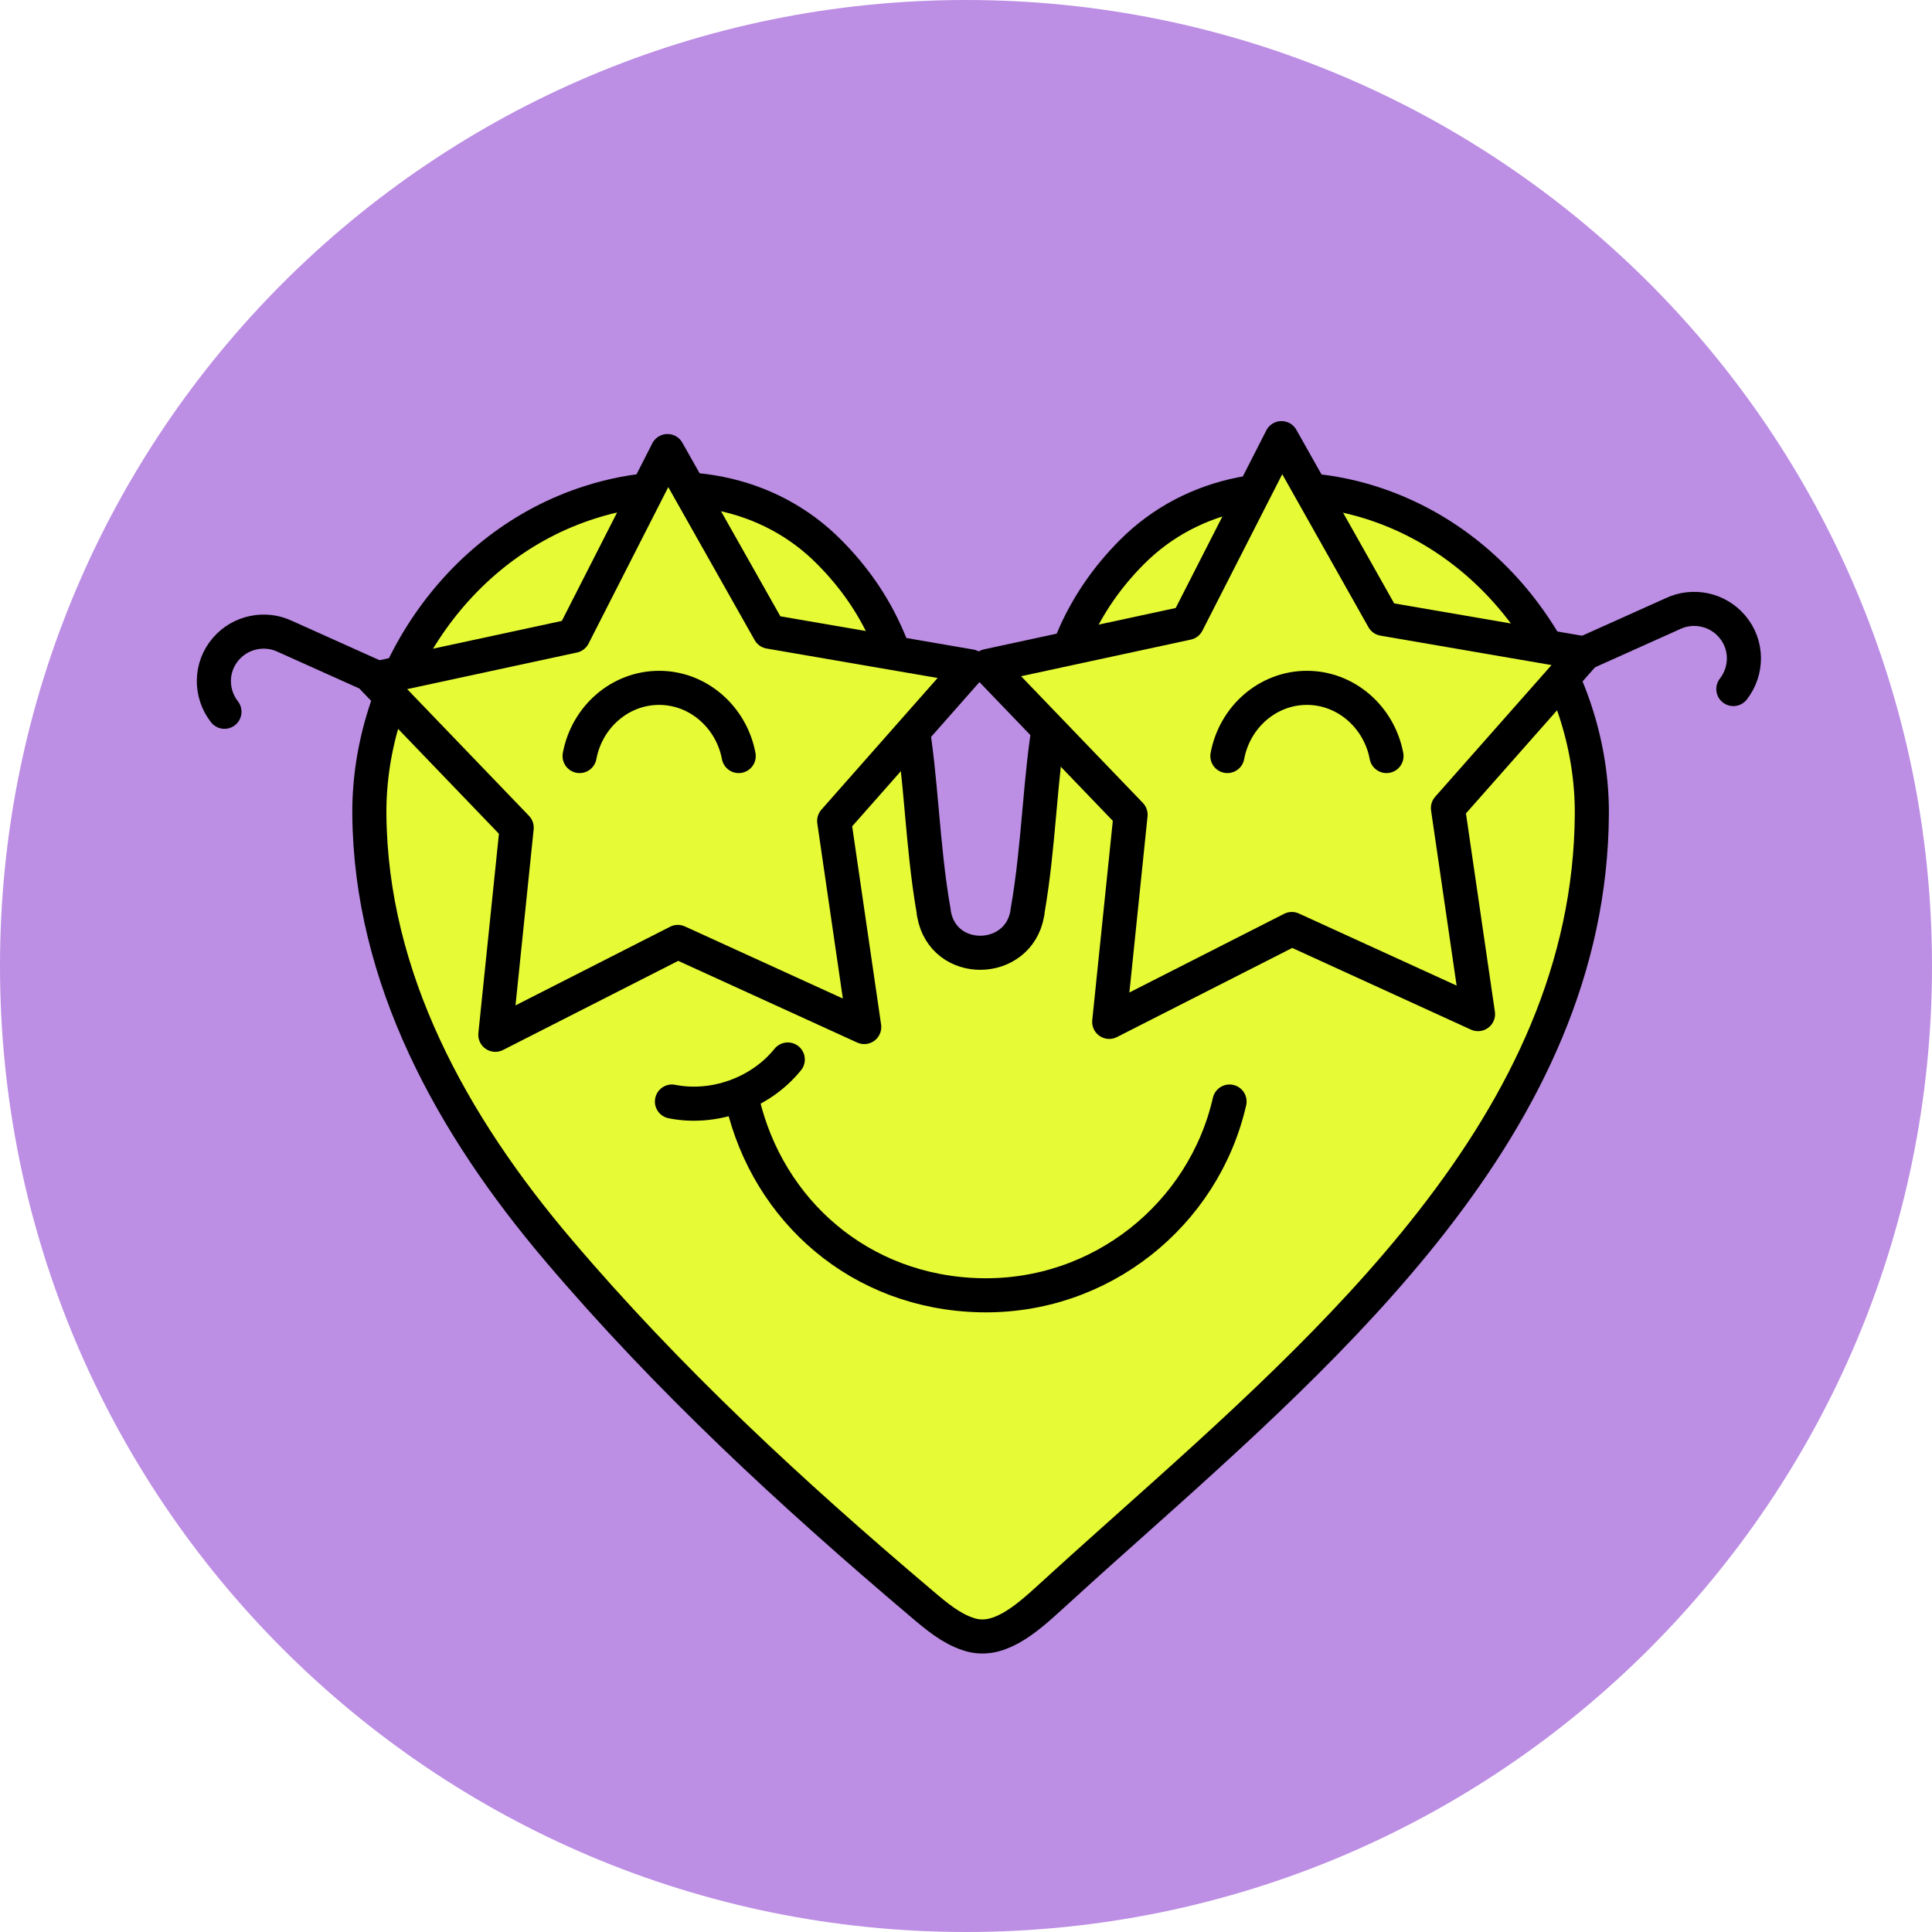
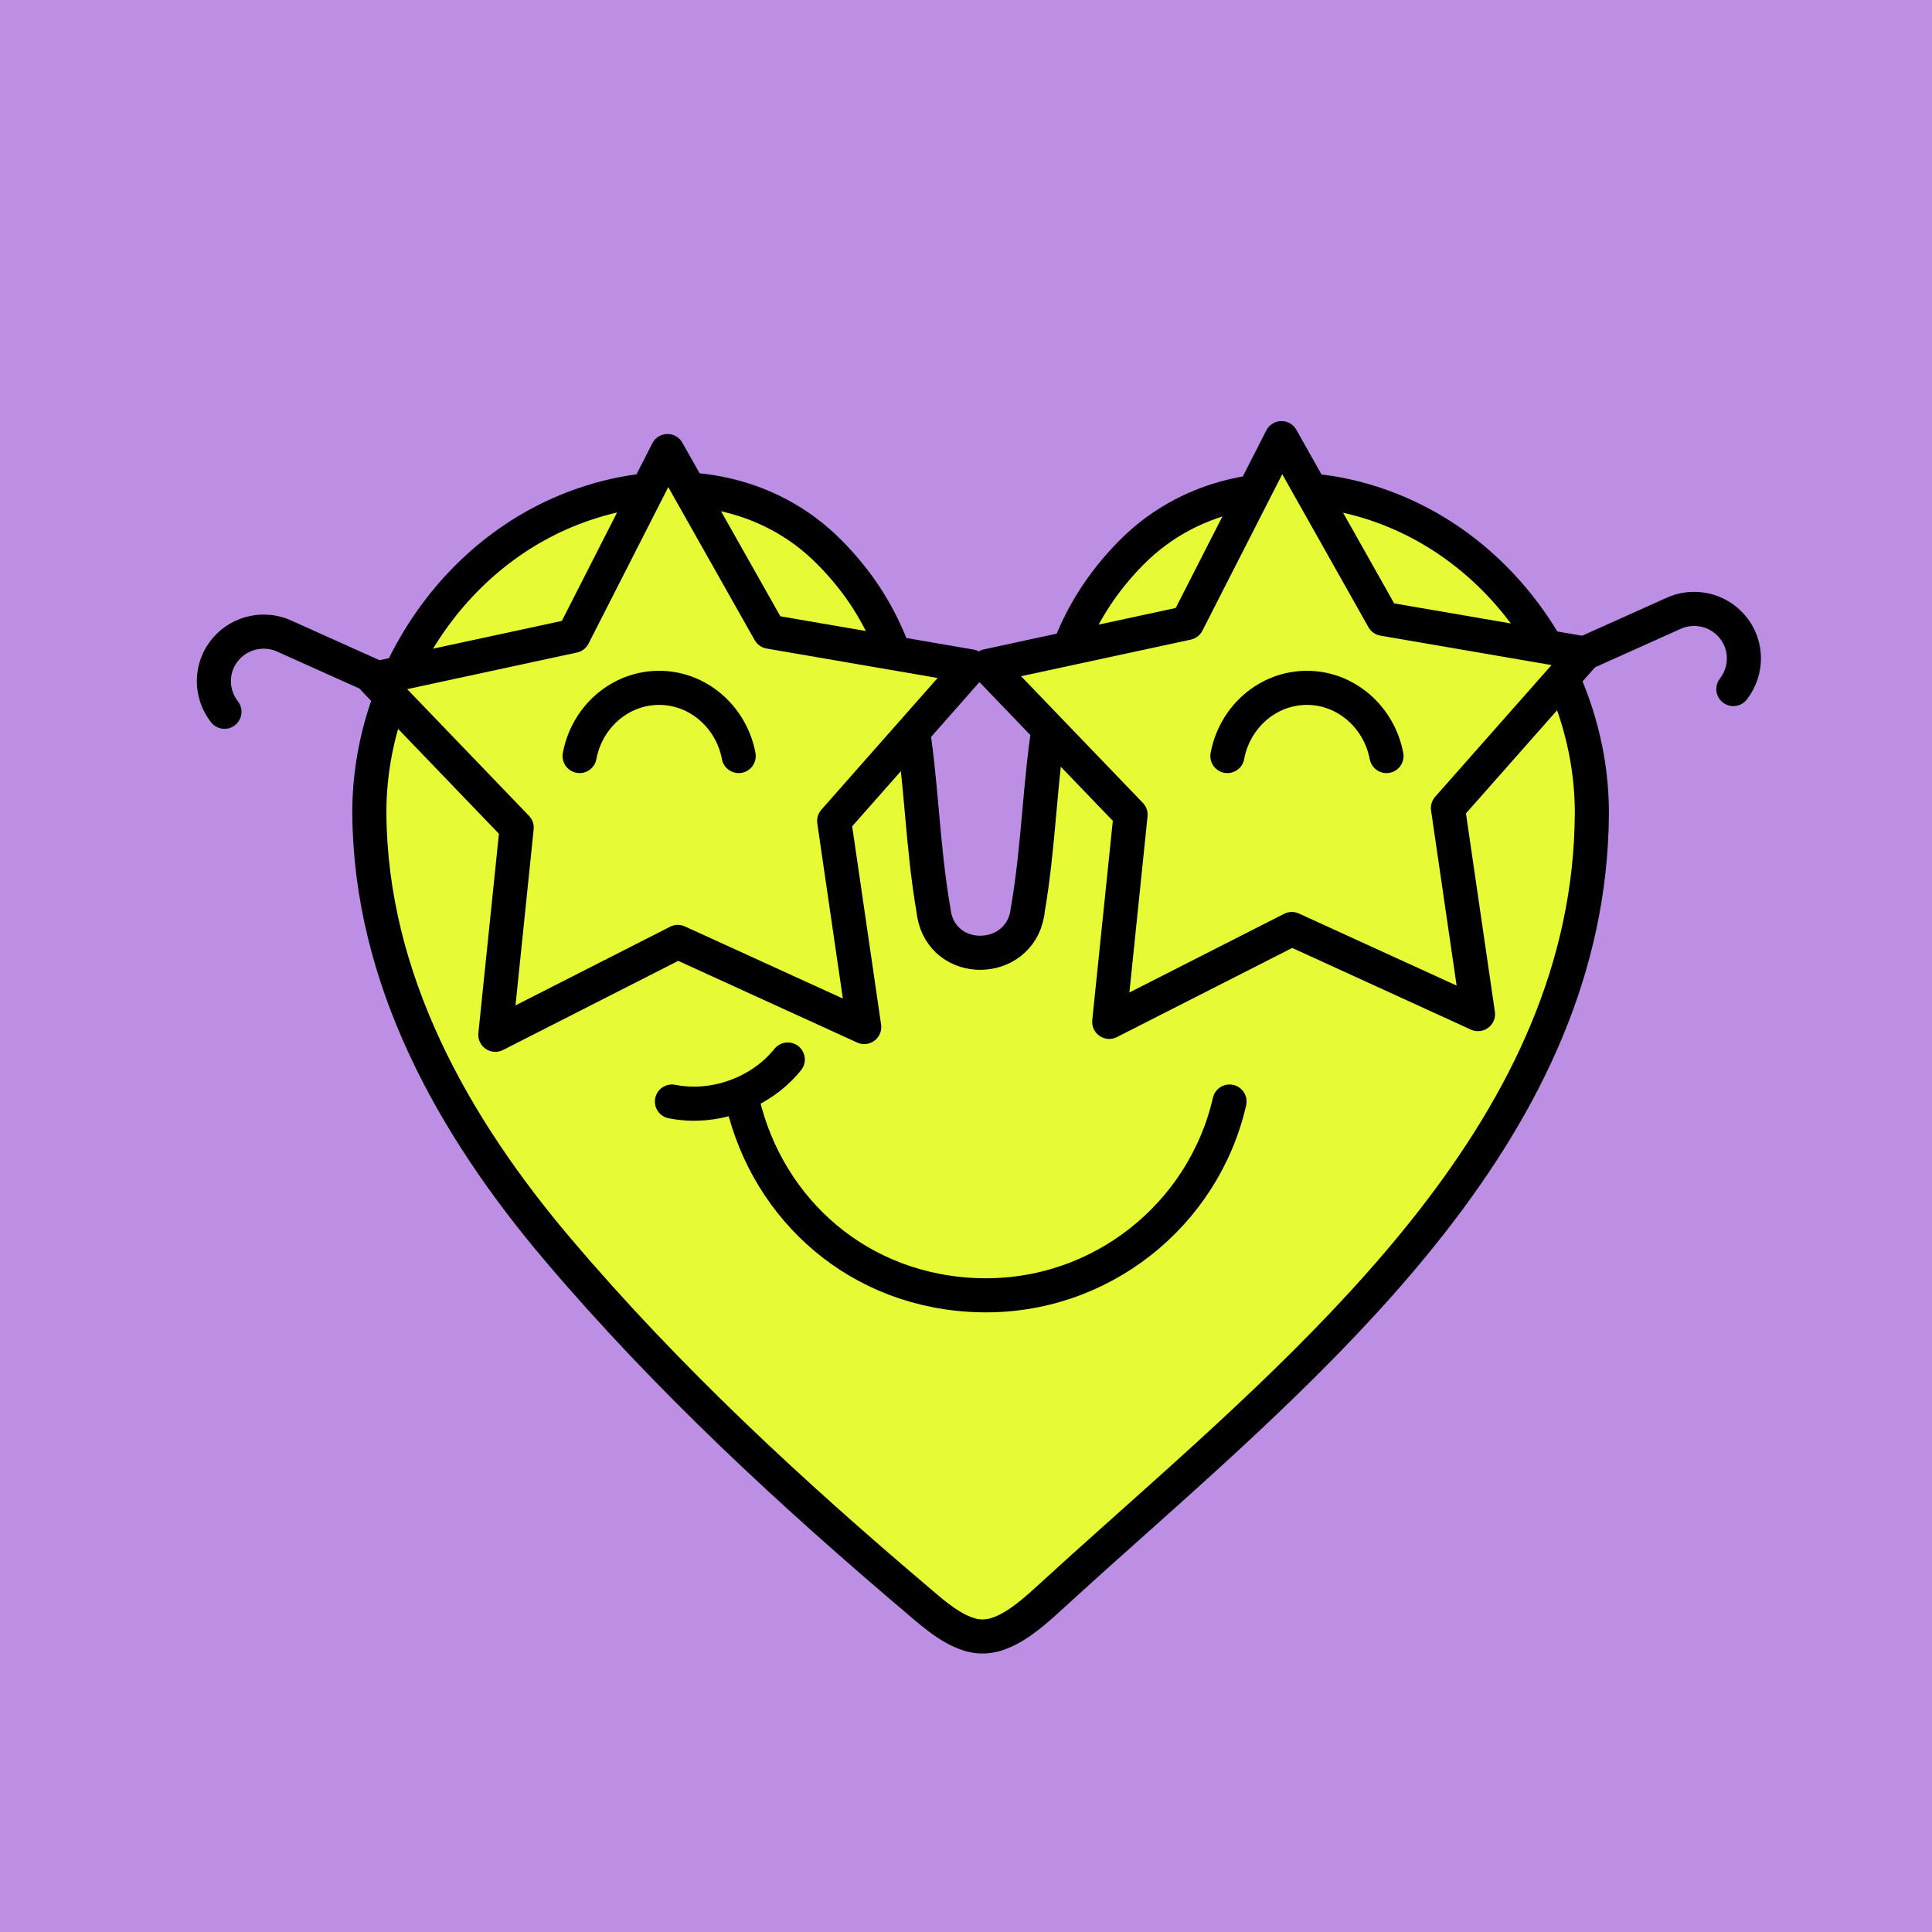
<svg xmlns="http://www.w3.org/2000/svg" width="170" height="170" viewBox="0 0 170 170" fill="none">
+   <rect width="170" height="170" fill="#BC8EE4" />
  <circle cx="85" cy="85" r="85" fill="#BC8EE4" />
  <path d="M97.312 136.11L97.311 136.108C95.86 137.402 94.438 138.696 93.051 139.958C92.912 140.084 92.773 140.21 92.635 140.336L92.632 140.339C91.394 141.471 90.18 142.574 88.882 143.284C87.631 143.968 86.448 144.206 85.204 143.791L85.196 143.788C83.723 143.306 82.483 142.299 81.039 141.065L81.035 141.061C69.593 131.371 58.743 121.336 49.11 109.98L49.109 109.98C39.818 99.042 32.601 86.099 32.5 71.596C32.435 59.972 39.924 47.958 52.008 44.166L52.012 44.165C59.661 41.745 67.612 43.154 72.986 48.595L72.988 48.598C77.458 53.103 79.244 57.996 80.164 63.275C80.618 65.882 80.858 68.558 81.109 71.355L81.125 71.543C81.376 74.345 81.643 77.257 82.159 80.207V80.276L82.181 80.405C83 85.048 89.584 84.91 90.387 80.408L90.411 80.278V80.207C90.927 77.257 91.193 74.344 91.444 71.543L91.461 71.355C91.711 68.559 91.951 65.882 92.405 63.275C93.326 57.996 95.111 53.103 99.58 48.598C104.952 43.192 112.903 41.811 120.562 44.201C132.646 47.992 140.134 60.007 140.069 71.63C139.985 85.203 134.247 96.921 126.008 107.483C118.29 117.377 108.468 126.147 99.204 134.419C98.571 134.985 97.94 135.549 97.312 136.11Z" fill="#E6FA36" stroke="black" stroke-width="3" />
  <path d="M108.189 96.926C105.909 106.883 96.856 114.213 86.248 113.971C75.64 113.729 67.59 106.503 65.344 96.96" stroke="black" stroke-width="3" stroke-linecap="round" stroke-linejoin="round" />
  <path d="M59.125 96.926C62.718 97.652 66.865 96.269 69.318 93.227" stroke="black" stroke-width="3" stroke-linecap="round" stroke-linejoin="round" />
  <path d="M58.734 39.69L67.709 55.587L85.405 58.634L73.4 72.238L76.045 90.37L59.642 82.883L43.585 91.052L45.465 72.826L32.883 59.739L50.451 55.951L58.734 39.69Z" fill="#E6FA36" stroke="black" stroke-width="3" stroke-linecap="round" stroke-linejoin="round" />
  <path d="M112.761 38.553L121.718 54.451L139.424 57.498L127.407 71.102L130.052 89.233L113.67 81.746L97.602 89.916L99.481 71.689L86.902 58.603L104.465 54.814L112.761 38.553Z" fill="#E6FA36" stroke="black" stroke-width="3" stroke-linecap="round" stroke-linejoin="round" />
  <path d="M152.52 60.63C153.772 59.024 153.786 56.722 152.408 55.115C151.09 53.572 148.922 53.167 147.177 54.006L139.348 57.523" stroke="black" stroke-width="3" stroke-linecap="round" stroke-linejoin="round" />
  <path d="M19.75 62.63C18.497 61.024 18.483 58.722 19.861 57.115C21.18 55.572 23.348 55.167 25.092 56.006L32.921 59.523" stroke="black" stroke-width="3" stroke-linecap="round" stroke-linejoin="round" />
  <path d="M65 66.525C64.359 63.115 61.451 60.525 58 60.525C54.549 60.525 51.641 63.09 51 66.525" fill="#E6FA36" />
  <path d="M65 66.525C64.359 63.115 61.451 60.525 58 60.525C54.549 60.525 51.641 63.09 51 66.525" stroke="black" stroke-width="3" stroke-linecap="round" stroke-linejoin="round" />
  <path d="M122 66.525C121.359 63.115 118.451 60.525 115 60.525C111.549 60.525 108.641 63.09 108 66.525" fill="#E6FA36" />
  <path d="M122 66.525C121.359 63.115 118.451 60.525 115 60.525C111.549 60.525 108.641 63.09 108 66.525" stroke="black" stroke-width="3" stroke-linecap="round" stroke-linejoin="round" />
</svg>
